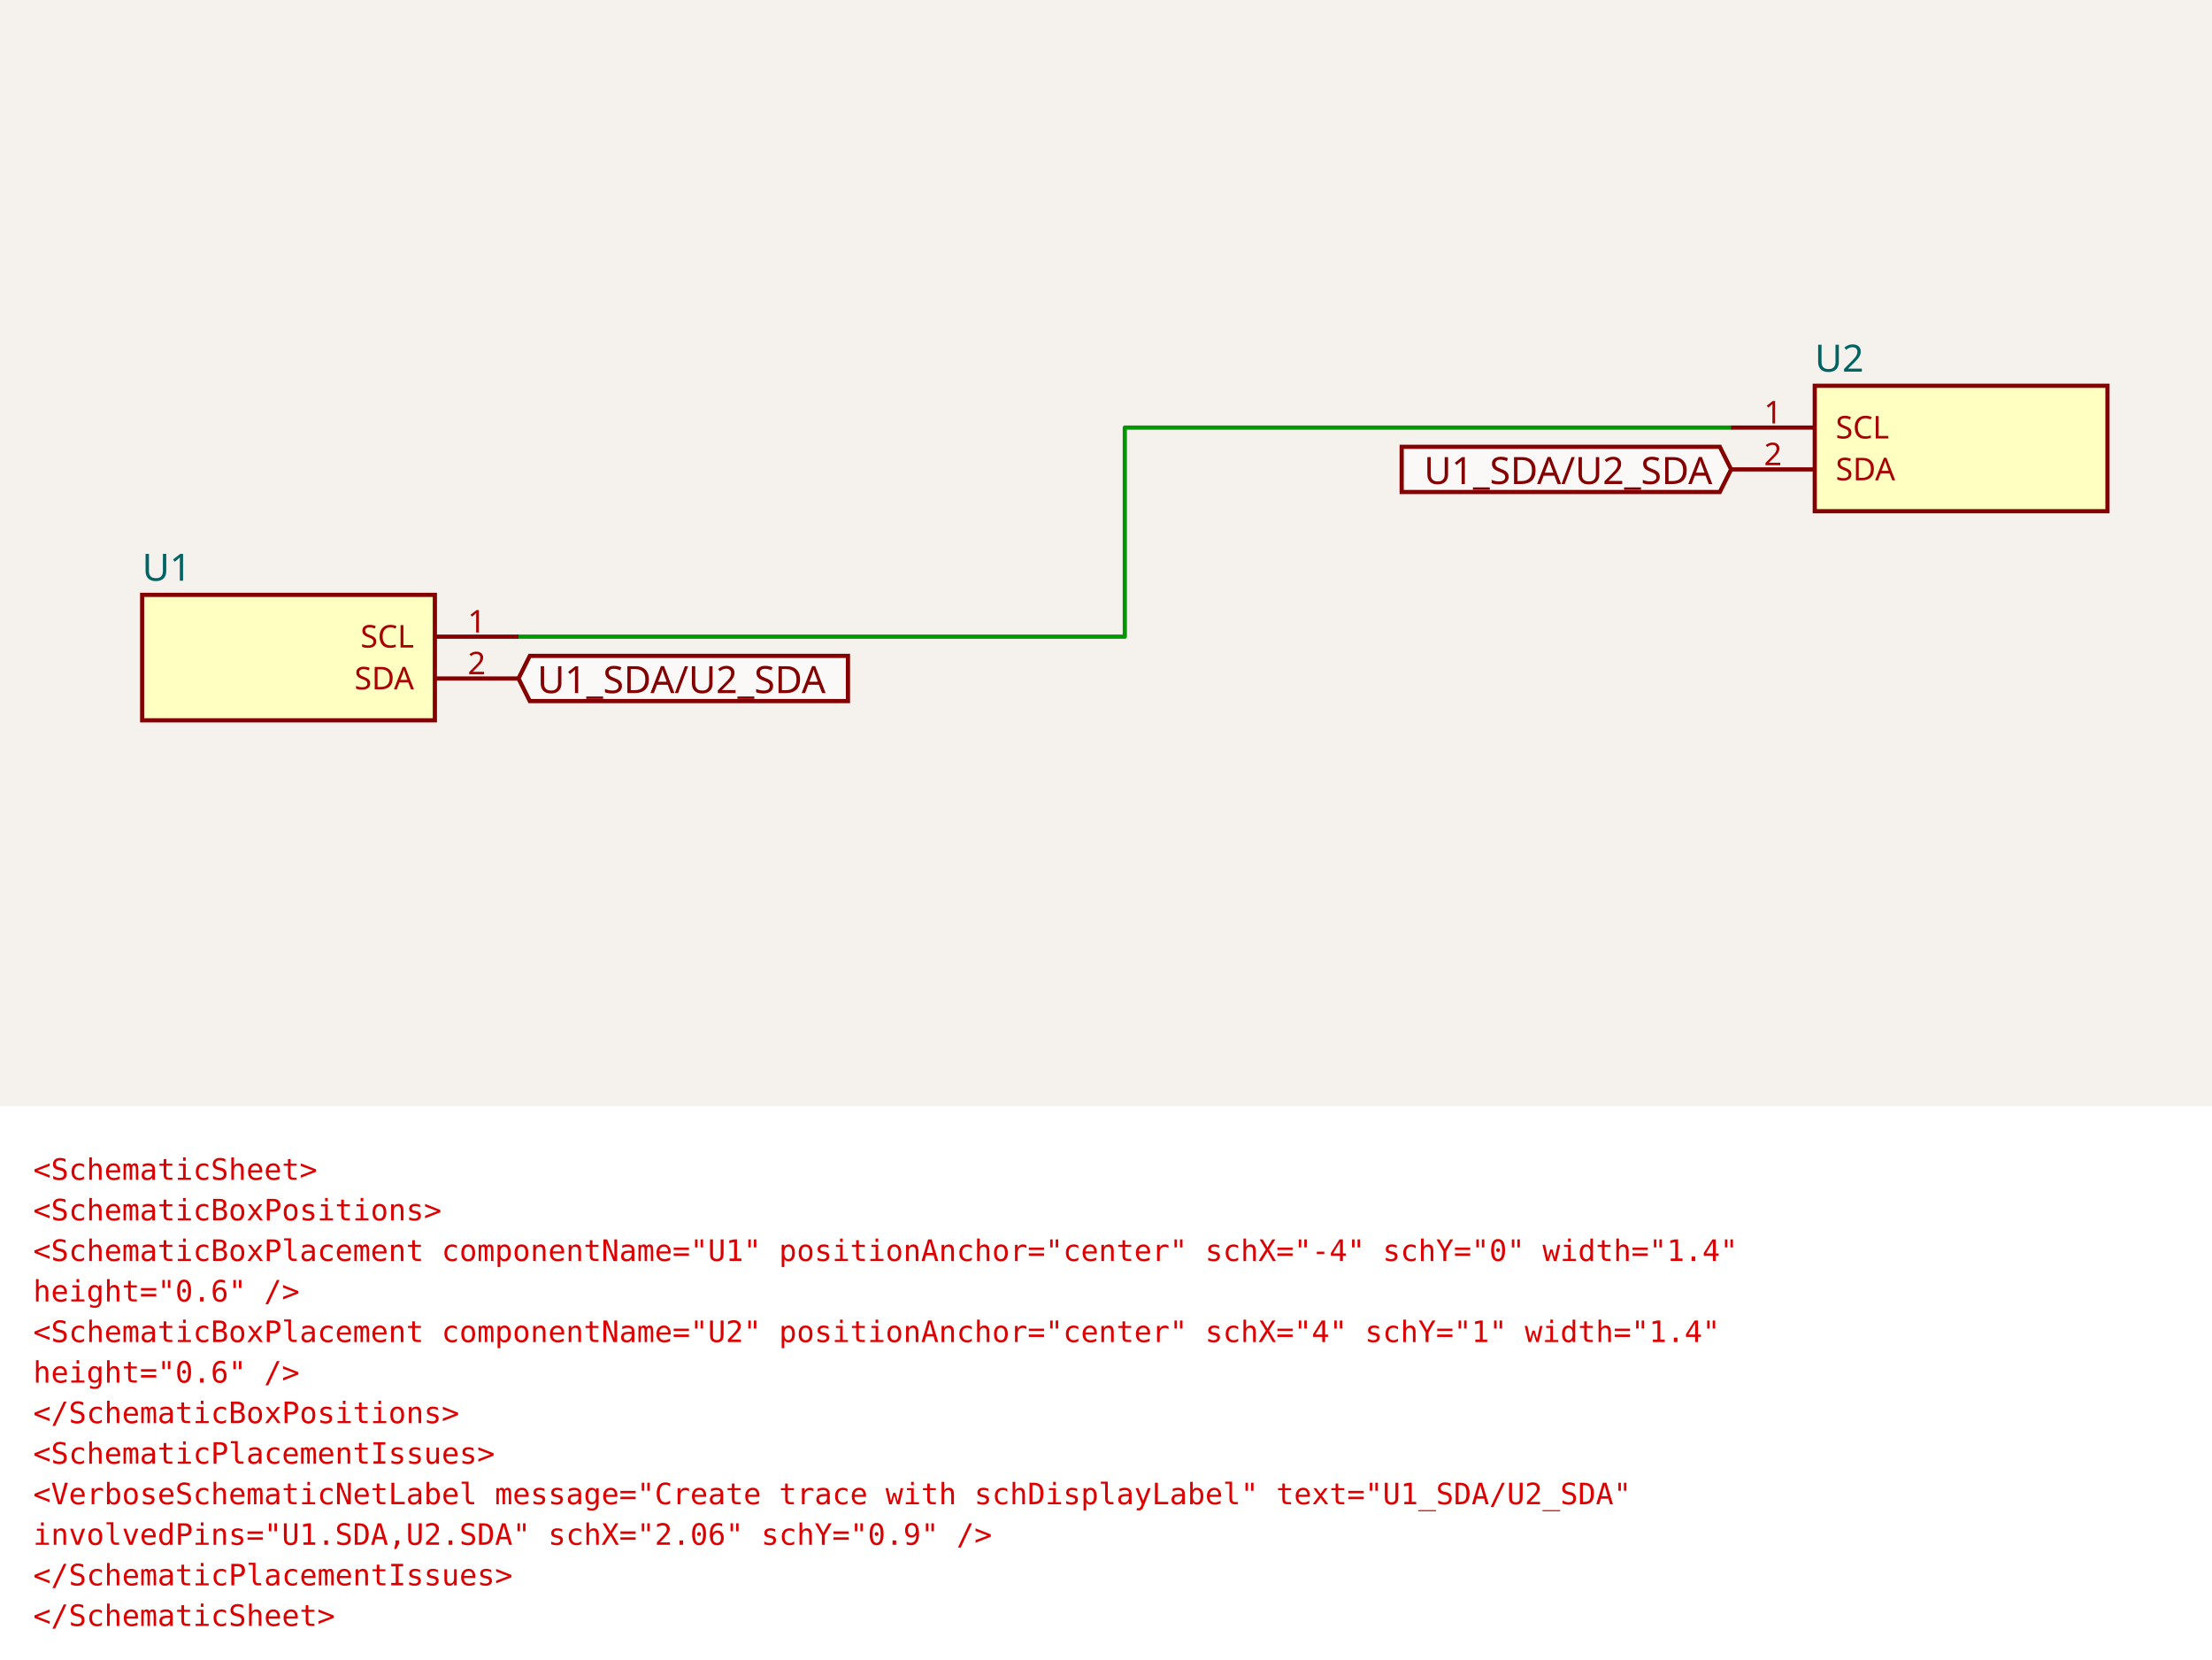
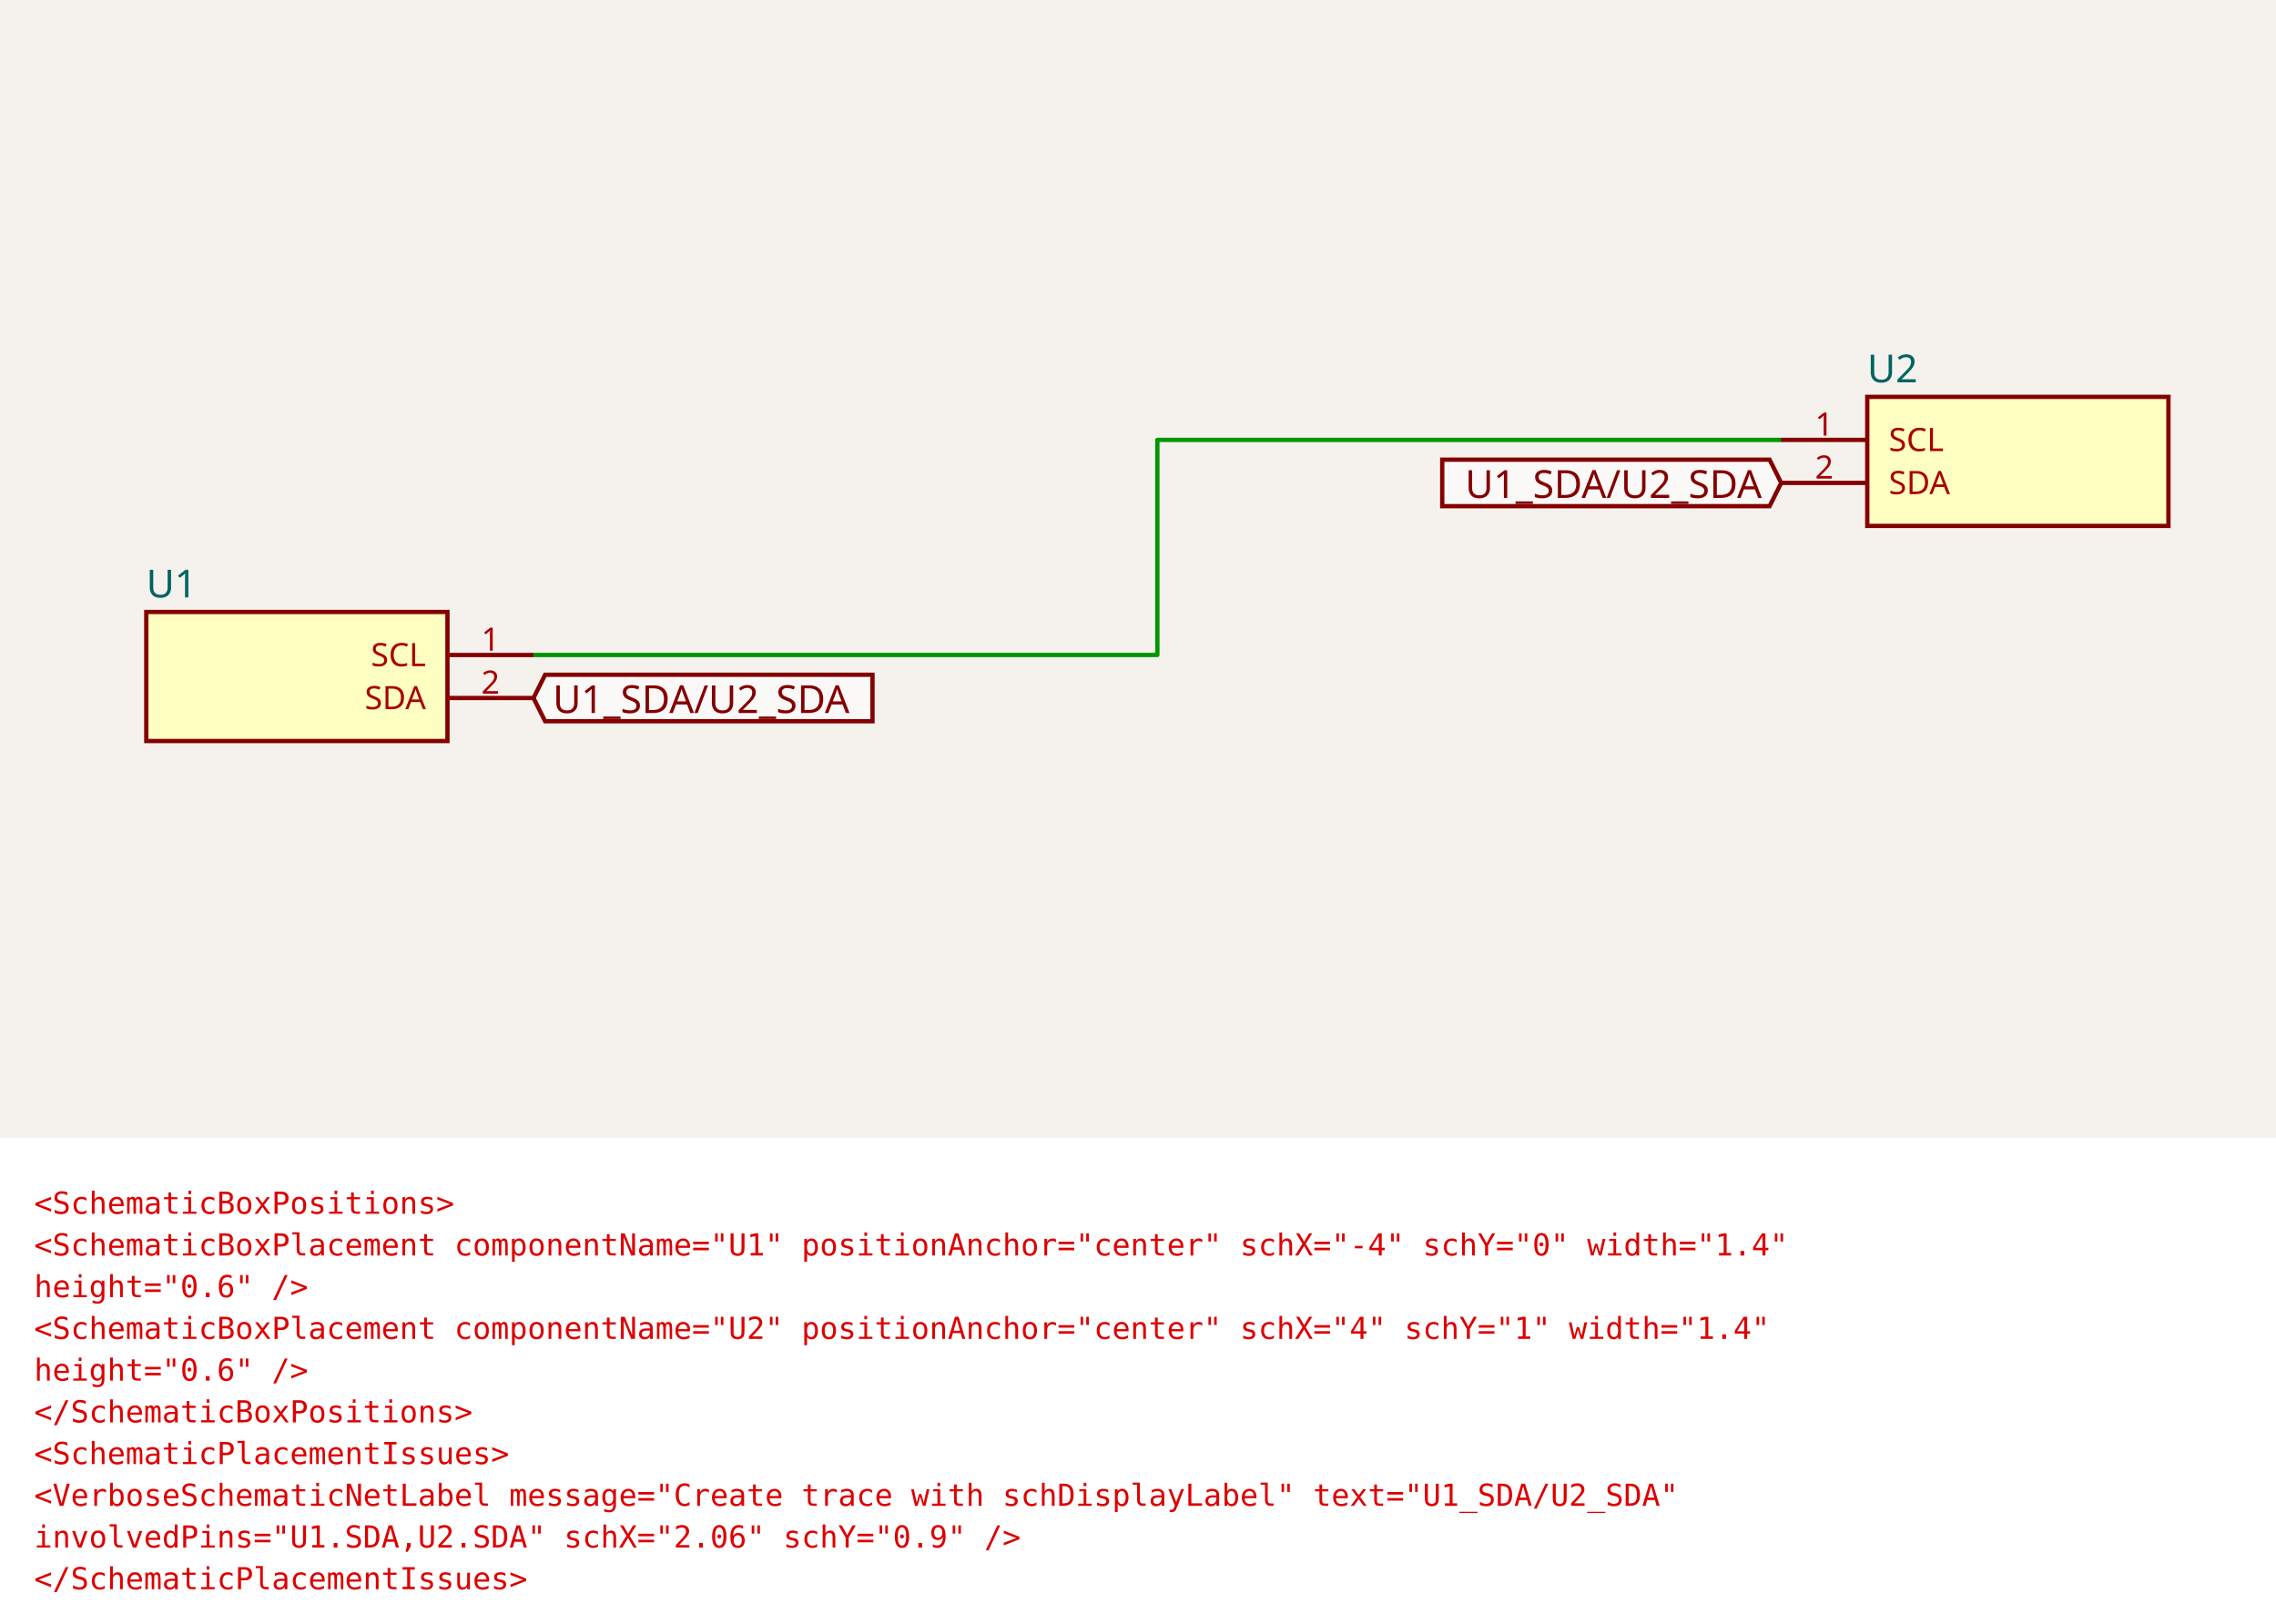
- <svg xmlns="http://www.w3.org/2000/svg" width="1200" height="900" viewBox="0 0 1200 900" role="img" aria-label="schematic analysis fixture">
+ <svg xmlns="http://www.w3.org/2000/svg" width="1200" height="856" viewBox="0 0 1200 856" role="img" aria-label="schematic analysis fixture">
  <g transform="translate(0, 0)">
    <style>
              .boundary { fill: rgb(245, 241, 237); }
              .schematic-boundary { fill: none; stroke: #fff; }
              .component { fill: none; stroke: rgb(132, 0, 0); }
              .chip { fill: rgb(255, 255, 194); stroke: rgb(132, 0, 0); }
              .component-pin { fill: none; stroke: rgb(132, 0, 0); }
              /* Basic per-trace hover fallback */
              .trace:hover {
                filter: invert(1);
              }
              .trace:hover .trace-crossing-outline {
                opacity: 0;
              }
              .trace:hover .trace-junction {
                filter: invert(1);
              }
              /* Net-hover highlighting: when a trace or its overlays are hovered,
                 invert color for all traces (base + overlays) sharing the same
                 subcircuit connectivity key. Also hide crossing outline during hover. */
              svg:has(:is(g.trace[data-subcircuit-connectivity-map-key="unnamedsubcircuitsubcircuit_source_group_0_connectivity_net0"], g.trace-overlays[data-subcircuit-connectivity-map-key="unnamedsubcircuitsubcircuit_source_group_0_connectivity_net0"]):hover) :is(g.trace[data-subcircuit-connectivity-map-key="unnamedsubcircuitsubcircuit_source_group_0_connectivity_net0"], g.trace-overlays[data-subcircuit-connectivity-map-key="unnamedsubcircuitsubcircuit_source_group_0_connectivity_net0"]) { filter: invert(1); }
svg:has(:is(g.trace[data-subcircuit-connectivity-map-key="unnamedsubcircuitsubcircuit_source_group_0_connectivity_net0"], g.trace-overlays[data-subcircuit-connectivity-map-key="unnamedsubcircuitsubcircuit_source_group_0_connectivity_net0"]):hover) g.trace-overlays[data-subcircuit-connectivity-map-key="unnamedsubcircuitsubcircuit_source_group_0_connectivity_net0"] .trace-crossing-outline { opacity: 0; }
              .text { font-family: sans-serif; fill: rgb(0, 150, 0); }
              .pin-number { fill: rgb(169, 0, 0); }
              .port-label { fill: rgb(0, 100, 100); }
              .component-name { fill: rgb(0, 100, 100); }

            </style>
    <rect class="boundary" x="0" y="0" width="1200" height="600" />
    <g class="trace sch-trace" data-layer="base" data-circuit-json-type="schematic_trace" data-schematic-trace-id="schematic_trace_0" data-subcircuit-connectivity-map-key="unnamedsubcircuitsubcircuit_source_group_0_connectivity_net0">
      <path d="M 939.13 231.947 L 610.208 231.947 L 610.208 345.369 L 281.285 345.369" class="trace-invisible-hover-outline sch-trace-hitbox" stroke="rgb(0, 150, 0)" fill="none" stroke-width="18.147px" stroke-linecap="round" opacity="0" stroke-linejoin="round" />
      <path class="sch-trace-path" d="M 939.13 231.947 L 610.208 231.947 L 610.208 345.369 L 281.285 345.369" stroke="rgb(0, 150, 0)" fill="none" stroke-width="2.268px" stroke-linecap="round" stroke-linejoin="round" />
    </g>
    <g class="trace-overlays sch-trace-overlays" data-layer="overlay" data-circuit-json-type="schematic_trace" data-schematic-trace-id="schematic_trace_0" data-subcircuit-connectivity-map-key="unnamedsubcircuitsubcircuit_source_group_0_connectivity_net0" />
    <g class="sch-component" data-circuit-json-type="schematic_component" data-schematic-component-id="schematic_component_0">
      <rect class="component chip sch-component-body" x="77.127" y="322.684" width="158.79" height="68.053" stroke-width="2.268px" fill="rgb(255, 255, 194)" stroke="rgb(132, 0, 0)" />
      <rect class="component-overlay sch-component-overlay" x="77.127" y="322.684" width="158.79" height="68.053" fill="transparent" />
      <text class="sch-text" x="77.127" y="405.482" fill="#006464" text-anchor="start" dominant-baseline="middle" font-family="sans-serif" font-size="20.416px" transform="rotate(0, 77.12665, 405.482)" />
      <text class="sch-text" x="77.127" y="307.94" fill="#006464" text-anchor="start" dominant-baseline="middle" font-family="sans-serif" font-size="20.416px" transform="rotate(0, 77.12665, 307.9395)">U1</text>
      <line class="component-pin sch-component-pin sch-port-line" x1="235.917" y1="345.369" x2="281.285" y2="345.369" stroke-width="2.268px" />
      <g class="sch-port" data-schematic-port-id="source_port_0">
        <rect x="279.017" y="343.1" width="4.537" height="4.537" opacity="0" />
      </g>
      <text class="pin-number sch-pin-number" x="258.601" y="343.1" style="font-family: sans-serif;" fill="rgb(169, 0, 0)" text-anchor="middle" dominant-baseline="auto" font-size="17.013px" transform="">1</text>
      <text class="pin-number sch-pin-label" x="224.575" y="345.369" style="font-family: sans-serif;" fill="rgb(169, 0, 0)" text-anchor="end" dominant-baseline="middle" font-size="17.013px" transform="">SCL</text>
      <line class="component-pin sch-component-pin sch-port-line" x1="235.917" y1="368.053" x2="281.285" y2="368.053" stroke-width="2.268px" />
      <g class="sch-port" data-schematic-port-id="source_port_1">
        <rect x="279.017" y="365.784" width="4.537" height="4.537" opacity="0" />
      </g>
      <text class="pin-number sch-pin-number" x="258.601" y="365.784" style="font-family: sans-serif;" fill="rgb(169, 0, 0)" text-anchor="middle" dominant-baseline="auto" font-size="17.013px" transform="">2</text>
      <text class="pin-number sch-pin-label" x="224.575" y="368.053" style="font-family: sans-serif;" fill="rgb(169, 0, 0)" text-anchor="end" dominant-baseline="middle" font-size="17.013px" transform="">SDA</text>
    </g>
    <g class="sch-component" data-circuit-json-type="schematic_component" data-schematic-component-id="schematic_component_1">
      <rect class="component chip sch-component-body" x="984.499" y="209.263" width="158.79" height="68.053" stroke-width="2.268px" fill="rgb(255, 255, 194)" stroke="rgb(132, 0, 0)" />
      <rect class="component-overlay sch-component-overlay" x="984.499" y="209.263" width="158.79" height="68.053" fill="transparent" />
      <text class="sch-text" x="984.499" y="292.06" fill="#006464" text-anchor="start" dominant-baseline="middle" font-family="sans-serif" font-size="20.416px" transform="rotate(0, 984.4991, 292.0605)" />
      <text class="sch-text" x="984.499" y="194.518" fill="#006464" text-anchor="start" dominant-baseline="middle" font-family="sans-serif" font-size="20.416px" transform="rotate(0, 984.4991, 194.518)">U2</text>
      <line class="component-pin sch-component-pin sch-port-line" x1="984.499" y1="231.947" x2="939.13" y2="231.947" stroke-width="2.268px" />
      <g class="sch-port" data-schematic-port-id="source_port_2">
        <rect x="936.862" y="229.679" width="4.537" height="4.537" opacity="0" />
      </g>
      <text class="pin-number sch-pin-number" x="961.815" y="229.679" style="font-family: sans-serif;" fill="rgb(169, 0, 0)" text-anchor="middle" dominant-baseline="auto" font-size="17.013px" transform="">1</text>
      <text class="pin-number sch-pin-label" x="995.841" y="231.947" style="font-family: sans-serif;" fill="rgb(169, 0, 0)" text-anchor="start" dominant-baseline="middle" font-size="17.013px" transform="">SCL</text>
      <line class="component-pin sch-component-pin sch-port-line" x1="984.499" y1="254.631" x2="939.13" y2="254.631" stroke-width="2.268px" />
      <g class="sch-port" data-schematic-port-id="source_port_3">
        <rect x="936.862" y="252.363" width="4.537" height="4.537" opacity="0" />
      </g>
      <text class="pin-number sch-pin-number" x="961.815" y="252.363" style="font-family: sans-serif;" fill="rgb(169, 0, 0)" text-anchor="middle" dominant-baseline="auto" font-size="17.013px" transform="">2</text>
      <text class="pin-number sch-pin-label" x="995.841" y="254.631" style="font-family: sans-serif;" fill="rgb(169, 0, 0)" text-anchor="start" dominant-baseline="middle" font-size="17.013px" transform="">SDA</text>
    </g>
    <g class="schematic-port-hover sch-port-hover" data-schematic-port-id="source_port_0">
      <circle cx="281.285" cy="345.369" r="4.537" fill="red" opacity="0" />
    </g>
    <g class="schematic-port-hover sch-port-hover" data-schematic-port-id="source_port_1">
      <circle cx="281.285" cy="368.053" r="4.537" fill="red" opacity="0" />
    </g>
    <g class="schematic-port-hover sch-port-hover" data-schematic-port-id="source_port_2">
      <circle cx="939.13" cy="231.947" r="4.537" fill="red" opacity="0" />
    </g>
    <g class="schematic-port-hover sch-port-hover" data-schematic-port-id="source_port_3">
      <circle cx="939.13" cy="254.631" r="4.537" fill="red" opacity="0" />
    </g>
    <path class="net-label sch-net-label" d="     M 939.13,254.631     L 933.006,266.881     L 760.408,266.881     L 760.408,242.382     L 933.006,242.382     Z   " fill="rgba(255, 255, 255, 0.6)" stroke="rgb(132, 0, 0)" stroke-width="2.268px" />
    <text class="net-label-text sch-net-label-text" x="928.922" y="254.631" fill="rgb(132, 0, 0)" text-anchor="end" dominant-baseline="central" font-family="sans-serif" font-variant-numeric="tabular-nums" font-size="20.416px" transform="">U1_SDA/U2_SDA</text>
    <path class="net-label sch-net-label" d="     M 281.285,368.053     L 287.41,355.803     L 460.008,355.803     L 460.008,380.302     L 287.41,380.302     Z   " fill="rgba(255, 255, 255, 0.6)" stroke="rgb(132, 0, 0)" stroke-width="2.268px" />
    <text class="net-label-text sch-net-label-text" x="291.493" y="368.053" fill="rgb(132, 0, 0)" text-anchor="start" dominant-baseline="central" font-family="sans-serif" font-variant-numeric="tabular-nums" font-size="20.416px" transform="">U1_SDA/U2_SDA</text>
  </g>
  <g transform="translate(0, 600) scale(1, 1) translate(0, 0)">
    <rect width="100%" height="100%" fill="#fff" />
    <text x="18" y="40" fill="#d00" font-family="Menlo, Consolas, monospace" font-size="16">
-       <tspan x="18" dy="0">&lt;SchematicSheet&gt;</tspan>
-       <tspan x="18" dy="22">&lt;SchematicBoxPositions&gt;</tspan>
+       <tspan x="18" dy="0">&lt;SchematicBoxPositions&gt;</tspan>
      <tspan x="18" dy="22">&lt;SchematicBoxPlacement componentName="U1" positionAnchor="center" schX="-4" schY="0" width="1.4"</tspan>
      <tspan x="18" dy="22">  height="0.6" /&gt;</tspan>
      <tspan x="18" dy="22">&lt;SchematicBoxPlacement componentName="U2" positionAnchor="center" schX="4" schY="1" width="1.4"</tspan>
      <tspan x="18" dy="22">  height="0.6" /&gt;</tspan>
      <tspan x="18" dy="22">&lt;/SchematicBoxPositions&gt;</tspan>
      <tspan x="18" dy="22">&lt;SchematicPlacementIssues&gt;</tspan>
      <tspan x="18" dy="22">&lt;VerboseSchematicNetLabel message="Create trace with schDisplayLabel" text="U1_SDA/U2_SDA"</tspan>
      <tspan x="18" dy="22">  involvedPins="U1.SDA,U2.SDA" schX="2.06" schY="0.9" /&gt;</tspan>
      <tspan x="18" dy="22">&lt;/SchematicPlacementIssues&gt;</tspan>
-       <tspan x="18" dy="22">&lt;/SchematicSheet&gt;</tspan>
    </text>
  </g>
</svg>
